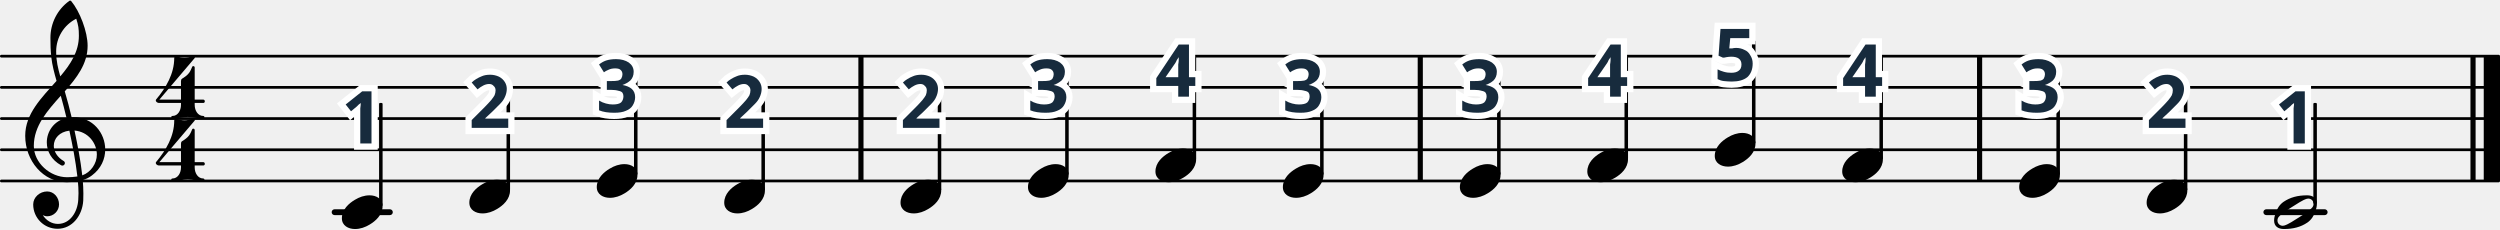
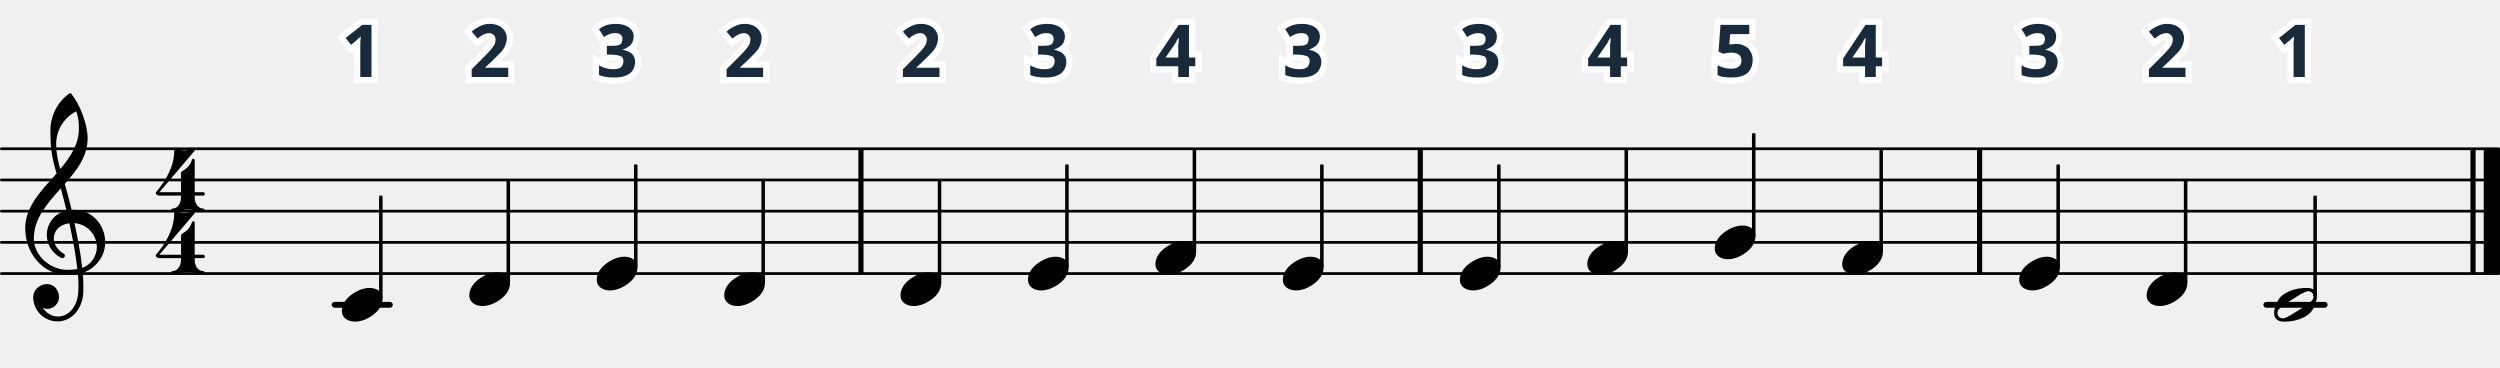
- <svg xmlns="http://www.w3.org/2000/svg" version="1.2" viewBox="0.0 -0.02 80.123 7.35" color="black">
+ <svg xmlns="http://www.w3.org/2000/svg" version="1.2" viewBox="0.0 -2.988 80.123 11.768" color="black">
  <style type="text/css">

tspan { white-space: pre; }

</style>
  <g transform="translate(0, 5.78)">
    <line stroke-linejoin="round" stroke-linecap="round" stroke-width="0.087" stroke="currentColor" x1="0.043" y1="0" x2="80.079" y2="0" />
  </g>
  <g transform="translate(0, 4.78)">
    <line stroke-linejoin="round" stroke-linecap="round" stroke-width="0.087" stroke="currentColor" x1="0.043" y1="0" x2="80.079" y2="0" />
  </g>
  <g transform="translate(0, 3.78)">
    <line stroke-linejoin="round" stroke-linecap="round" stroke-width="0.087" stroke="currentColor" x1="0.043" y1="0" x2="80.079" y2="0" />
  </g>
  <g transform="translate(0, 2.78)">
    <line stroke-linejoin="round" stroke-linecap="round" stroke-width="0.087" stroke="currentColor" x1="0.043" y1="0" x2="80.079" y2="0" />
  </g>
  <g transform="translate(0, 1.78)">
    <line stroke-linejoin="round" stroke-linecap="round" stroke-width="0.087" stroke="currentColor" x1="0.043" y1="0" x2="80.079" y2="0" />
  </g>
  <g transform="translate(0, 6.78)">
    <rect x="72.54" y="-0.093" width="2.058" height="0.187" ry="0.093" fill="currentColor" />
  </g>
  <g transform="translate(0, 6.78)">
    <rect x="10.63" y="-0.093" width="1.959" height="0.187" ry="0.093" fill="currentColor" />
  </g>
  <g transform="translate(63.362, 3.78)">
    <rect x="0" y="-2" width="0.165" height="4" ry="0" fill="currentColor" />
  </g>
  <g transform="translate(45.436, 3.78)">
    <rect x="0" y="-2" width="0.165" height="4" ry="0" fill="currentColor" />
  </g>
  <g transform="translate(27.51, 3.78)">
    <rect x="0" y="-2" width="0.165" height="4" ry="0" fill="currentColor" />
  </g>
  <g transform="translate(79.602, 3.78)">
    <rect x="0" y="-2" width="0.521" height="4" ry="0" fill="currentColor" />
  </g>
  <g transform="translate(79.176, 3.78)">
    <rect x="0" y="-2" width="0.165" height="4" ry="0" fill="currentColor" />
  </g>
  <g transform="translate(52.121, 3.78)">
    <rect x="-0.057" y="-2" width="0.113" height="3.303" ry="0.032" fill="currentColor" />
  </g>
  <g>
    <g transform="translate(54.957, 4.78)">
      <path transform="scale(0.004, -0.004)" d="M222 135c53 0 104 -27 104 -86c0 -71 -56 -120 -103 -148c-36 -22 -76 -36 -118 -36c-53 0 -105 27 -105 86c0 71 57 120 104 148c36 22 76 36 118 36z" fill="currentColor" />
    </g>
  </g>
  <g transform="translate(56.206, 3.78)">
    <rect x="-0.057" y="-2.5" width="0.113" height="3.303" ry="0.032" fill="currentColor" />
  </g>
  <g>
    <g transform="translate(59.041, 5.28)">
      <path transform="scale(0.004, -0.004)" d="M222 135c53 0 104 -27 104 -86c0 -71 -56 -120 -103 -148c-36 -22 -76 -36 -118 -36c-53 0 -105 27 -105 86c0 71 57 120 104 148c36 22 76 36 118 36z" fill="currentColor" />
    </g>
  </g>
  <g transform="translate(60.291, 3.78)">
    <rect x="-0.057" y="-2" width="0.113" height="3.303" ry="0.032" fill="currentColor" />
  </g>
  <g>
    <g transform="translate(46.788, 5.78)">
      <path transform="scale(0.004, -0.004)" d="M222 135c53 0 104 -27 104 -86c0 -71 -56 -120 -103 -148c-36 -22 -76 -36 -118 -36c-53 0 -105 27 -105 86c0 71 57 120 104 148c36 22 76 36 118 36z" fill="currentColor" />
    </g>
  </g>
  <g transform="translate(48.037, 3.78)">
    <rect x="-0.057" y="-1.5" width="0.113" height="3.303" ry="0.032" fill="currentColor" />
  </g>
  <g>
    <g transform="translate(50.872, 5.28)">
      <path transform="scale(0.004, -0.004)" d="M222 135c53 0 104 -27 104 -86c0 -71 -56 -120 -103 -148c-36 -22 -76 -36 -118 -36c-53 0 -105 27 -105 86c0 71 57 120 104 148c36 22 76 36 118 36z" fill="currentColor" />
    </g>
  </g>
  <g>
    <g transform="translate(72.883, 6.78)">
      <path transform="scale(0.004, -0.004)" d="M316 67c0 25 -20 42 -42 42c-4 0 -9 -1 -13 -2c-31 -9 -79 -41 -117 -65s-86 -55 -107 -80c-7 -8 -10 -19 -10 -29c0 -25 20 -42 42 -42c4 0 9 1 13 2c31 9 79 41 117 65s86 55 107 80c7 8 10 19 10 29zM265 135c44 0 78 -21 78 -68c0 -19 -5 -39 -11 -57 c-12 -37 -33 -71 -65 -93c-53 -36 -114 -52 -189 -52c-44 0 -78 21 -78 68c0 19 5 39 11 57c12 37 33 71 65 93c53 36 114 52 189 52z" fill="currentColor" />
    </g>
  </g>
  <g transform="translate(74.198, 3.78)">
    <rect x="-0.057" y="-0.5" width="0.113" height="3.232" ry="0.032" fill="currentColor" />
  </g>
  <g transform="translate(70.048, 3.78)">
    <rect x="-0.057" y="-1" width="0.113" height="3.303" ry="0.032" fill="currentColor" />
  </g>
  <g>
    <g transform="translate(64.714, 5.78)">
      <path transform="scale(0.004, -0.004)" d="M222 135c53 0 104 -27 104 -86c0 -71 -56 -120 -103 -148c-36 -22 -76 -36 -118 -36c-53 0 -105 27 -105 86c0 71 57 120 104 148c36 22 76 36 118 36z" fill="currentColor" />
    </g>
  </g>
  <g transform="translate(65.963, 3.78)">
    <rect x="-0.057" y="-1.5" width="0.113" height="3.303" ry="0.032" fill="currentColor" />
  </g>
  <g>
    <g transform="translate(68.798, 6.28)">
      <path transform="scale(0.004, -0.004)" d="M222 135c53 0 104 -27 104 -86c0 -71 -56 -120 -103 -148c-36 -22 -76 -36 -118 -36c-53 0 -105 27 -105 86c0 71 57 120 104 148c36 22 76 36 118 36z" fill="currentColor" />
    </g>
  </g>
  <g transform="translate(16.291, 3.78)">
    <rect x="-0.057" y="-1" width="0.113" height="3.303" ry="0.032" fill="currentColor" />
  </g>
  <g>
    <g transform="translate(19.126, 5.78)">
      <path transform="scale(0.004, -0.004)" d="M222 135c53 0 104 -27 104 -86c0 -71 -56 -120 -103 -148c-36 -22 -76 -36 -118 -36c-53 0 -105 27 -105 86c0 71 57 120 104 148c36 22 76 36 118 36z" fill="currentColor" />
    </g>
  </g>
  <g transform="translate(20.376, 3.78)">
    <rect x="-0.057" y="-1.5" width="0.113" height="3.303" ry="0.032" fill="currentColor" />
  </g>
  <g>
    <g transform="translate(15.042, 6.28)">
      <path transform="scale(0.004, -0.004)" d="M222 135c53 0 104 -27 104 -86c0 -71 -56 -120 -103 -148c-36 -22 -76 -36 -118 -36c-53 0 -105 27 -105 86c0 71 57 120 104 148c36 22 76 36 118 36z" fill="currentColor" />
    </g>
  </g>
  <g>
    <g transform="translate(23.211, 6.28)">
      <path transform="scale(0.004, -0.004)" d="M222 135c53 0 104 -27 104 -86c0 -71 -56 -120 -103 -148c-36 -22 -76 -36 -118 -36c-53 0 -105 27 -105 86c0 71 57 120 104 148c36 22 76 36 118 36z" fill="currentColor" />
    </g>
  </g>
  <g transform="translate(24.46, 3.78)">
    <rect x="-0.057" y="-1" width="0.113" height="3.303" ry="0.032" fill="currentColor" />
  </g>
  <g>
    <g transform="translate(28.861, 6.28)">
      <path transform="scale(0.004, -0.004)" d="M222 135c53 0 104 -27 104 -86c0 -71 -56 -120 -103 -148c-36 -22 -76 -36 -118 -36c-53 0 -105 27 -105 86c0 71 57 120 104 148c36 22 76 36 118 36z" fill="currentColor" />
    </g>
  </g>
  <g>
    <g transform="translate(10.957, 6.78)">
      <path transform="scale(0.004, -0.004)" d="M222 135c53 0 104 -27 104 -86c0 -71 -56 -120 -103 -148c-36 -22 -76 -36 -118 -36c-53 0 -105 27 -105 86c0 71 57 120 104 148c36 22 76 36 118 36z" fill="currentColor" />
    </g>
  </g>
  <g transform="translate(0.8, 4.78)">
    <path transform="scale(0.004, -0.004)" d="M374 260c5 0 10 1 15 1c154 0 254 -127 254 -259c0 -76 -33 -153 -107 -208c-22 -17 -47 -29 -73 -37c3 -36 5 -72 5 -108c0 -19 0 -37 -1 -56c-7 -120 -88 -226 -206 -226c-108 0 -195 87 -195 195c0 58 53 104 112 104c54 0 95 -48 95 -104c0 -52 -43 -95 -95 -95 c-12 0 -24 4 -35 9c26 -41 70 -70 121 -70c96 0 157 93 163 193c1 18 2 35 2 53c0 32 -2 64 -5 96c-29 -5 -58 -8 -89 -8c-188 0 -333 171 -333 372c0 178 133 306 251 440c-18 63 -35 126 -42 191c-6 51 -7 102 -7 154c0 116 55 226 150 295c2 2 5 3 8 3s6 -1 8 -3 c70 -84 132 -246 132 -359c0 -144 -87 -256 -183 -365c20 -69 39 -138 55 -208zM459 -205c69 24 117 96 117 166c0 92 -69 184 -179 193c25 -117 48 -235 62 -359zM71 31c0 -136 131 -251 267 -251c28 0 55 2 82 6c-15 128 -38 247 -64 367c-79 -9 -125 -62 -125 -121 c0 -44 26 -92 82 -124c4 -4 7 -9 7 -14c0 -11 -9 -21 -20 -21c-3 0 -6 1 -9 2c-80 43 -116 114 -116 184c0 88 57 173 158 196c-14 60 -30 119 -46 178c-108 -121 -216 -242 -216 -402zM411 1050c-99 -50 -161 -151 -161 -262c0 -76 15 -137 33 -200c82 97 149 198 149 325 c0 58 -4 84 -21 137z" fill="currentColor" />
  </g>
  <g transform="translate(5, 3.78)">
    <path transform="scale(0.004, -0.004)" d="M208 319c21 13 42 27 57 47c11 15 18 32 25 49c4 9 20 7 20 -7v-256h68c9 0 13 -7 13 -14s-4 -13 -13 -13h-68v-16c0 -45 26 -88 68 -88c7 0 10 -5 10 -10s-3 -11 -10 -11c-41 0 -82 13 -123 13s-82 -13 -123 -13c-7 0 -10 6 -10 11s3 10 10 10c42 0 68 43 68 88v16h-173 c-21 0 -29 13 -29 21c0 2 1 5 2 6c81 96 146 208 146 333c0 8 5 15 12 15h3c22 -7 44 -13 67 -13s45 6 67 13c2 1 2 1 4 1c10 0 16 -10 11 -16l-283 -333h173v147c0 8 2 16 8 20z" fill="currentColor" />
  </g>
  <g transform="translate(5, 5.784)">
    <path transform="scale(0.004, -0.004)" d="M208 319c21 13 42 27 57 47c11 15 18 32 25 49c4 9 20 7 20 -7v-256h68c9 0 13 -7 13 -14s-4 -13 -13 -13h-68v-16c0 -45 26 -88 68 -88c7 0 10 -5 10 -10s-3 -11 -10 -11c-41 0 -82 13 -123 13s-82 -13 -123 -13c-7 0 -10 6 -10 11s3 10 10 10c42 0 68 43 68 88v16h-173 c-21 0 -29 13 -29 21c0 2 1 5 2 6c81 96 146 208 146 333c0 8 5 15 12 15h3c22 -7 44 -13 67 -13s45 6 67 13c2 1 2 1 4 1c10 0 16 -10 11 -16l-283 -333h173v147c0 8 2 16 8 20z" fill="currentColor" />
  </g>
  <g transform="translate(12.206, 3.78)">
    <rect x="-0.057" y="-0.5" width="0.113" height="3.303" ry="0.032" fill="currentColor" />
  </g>
  <g transform="translate(42.365, 3.78)">
    <rect x="-0.057" y="-1.5" width="0.113" height="3.303" ry="0.032" fill="currentColor" />
  </g>
  <g>
    <g transform="translate(37.031, 5.28)">
      <path transform="scale(0.004, -0.004)" d="M222 135c53 0 104 -27 104 -86c0 -71 -56 -120 -103 -148c-36 -22 -76 -36 -118 -36c-53 0 -105 27 -105 86c0 71 57 120 104 148c36 22 76 36 118 36z" fill="currentColor" />
    </g>
  </g>
  <g>
    <g transform="translate(32.946, 5.78)">
      <path transform="scale(0.004, -0.004)" d="M222 135c53 0 104 -27 104 -86c0 -71 -56 -120 -103 -148c-36 -22 -76 -36 -118 -36c-53 0 -105 27 -105 86c0 71 57 120 104 148c36 22 76 36 118 36z" fill="currentColor" />
    </g>
  </g>
  <g transform="translate(34.195, 3.78)">
    <rect x="-0.057" y="-1.5" width="0.113" height="3.303" ry="0.032" fill="currentColor" />
  </g>
  <g transform="translate(38.28, 3.78)">
    <rect x="-0.057" y="-2" width="0.113" height="3.303" ry="0.032" fill="currentColor" />
  </g>
  <g>
    <g transform="translate(41.115, 5.78)">
      <path transform="scale(0.004, -0.004)" d="M222 135c53 0 104 -27 104 -86c0 -71 -56 -120 -103 -148c-36 -22 -76 -36 -118 -36c-53 0 -105 27 -105 86c0 71 57 120 104 148c36 22 76 36 118 36z" fill="currentColor" />
    </g>
  </g>
  <g transform="translate(30.111, 3.78)">
    <rect x="-0.057" y="-1" width="0.113" height="3.303" ry="0.032" fill="currentColor" />
  </g>
  <g aria-label="ゆびばんごう">
-     <text x="11.61" y="4.58" font-size="2.35" font-family="sans-serif" font-weight="bold" text-anchor="middle" fill="#172b3d" stroke="white" stroke-width=".4" paint-order="stroke">1</text>
-     <text x="15.695" y="4.08" font-size="2.35" font-family="sans-serif" font-weight="bold" text-anchor="middle" fill="#172b3d" stroke="white" stroke-width=".4" paint-order="stroke">2</text>
-     <text x="19.779" y="3.58" font-size="2.35" font-family="sans-serif" font-weight="bold" text-anchor="middle" fill="#172b3d" stroke="white" stroke-width=".4" paint-order="stroke">3</text>
-     <text x="23.864" y="4.08" font-size="2.35" font-family="sans-serif" font-weight="bold" text-anchor="middle" fill="#172b3d" stroke="white" stroke-width=".4" paint-order="stroke">2</text>
-     <text x="29.514" y="4.08" font-size="2.35" font-family="sans-serif" font-weight="bold" text-anchor="middle" fill="#172b3d" stroke="white" stroke-width=".4" paint-order="stroke">2</text>
-     <text x="33.599" y="3.58" font-size="2.35" font-family="sans-serif" font-weight="bold" text-anchor="middle" fill="#172b3d" stroke="white" stroke-width=".4" paint-order="stroke">3</text>
-     <text x="37.684" y="3.08" font-size="2.35" font-family="sans-serif" font-weight="bold" text-anchor="middle" fill="#172b3d" stroke="white" stroke-width=".4" paint-order="stroke">4</text>
-     <text x="41.768" y="3.58" font-size="2.35" font-family="sans-serif" font-weight="bold" text-anchor="middle" fill="#172b3d" stroke="white" stroke-width=".4" paint-order="stroke">3</text>
-     <text x="47.44" y="3.58" font-size="2.35" font-family="sans-serif" font-weight="bold" text-anchor="middle" fill="#172b3d" stroke="white" stroke-width=".4" paint-order="stroke">3</text>
-     <text x="51.525" y="3.08" font-size="2.35" font-family="sans-serif" font-weight="bold" text-anchor="middle" fill="#172b3d" stroke="white" stroke-width=".4" paint-order="stroke">4</text>
-     <text x="55.61" y="2.58" font-size="2.35" font-family="sans-serif" font-weight="bold" text-anchor="middle" fill="#172b3d" stroke="white" stroke-width=".4" paint-order="stroke">5</text>
-     <text x="59.694" y="3.08" font-size="2.35" font-family="sans-serif" font-weight="bold" text-anchor="middle" fill="#172b3d" stroke="white" stroke-width=".4" paint-order="stroke">4</text>
-     <text x="65.367" y="3.58" font-size="2.35" font-family="sans-serif" font-weight="bold" text-anchor="middle" fill="#172b3d" stroke="white" stroke-width=".4" paint-order="stroke">3</text>
-     <text x="69.451" y="4.08" font-size="2.35" font-family="sans-serif" font-weight="bold" text-anchor="middle" fill="#172b3d" stroke="white" stroke-width=".4" paint-order="stroke">2</text>
-     <text x="73.569" y="4.58" font-size="2.35" font-family="sans-serif" font-weight="bold" text-anchor="middle" fill="#172b3d" stroke="white" stroke-width=".4" paint-order="stroke">1</text>
+     <text x="11.61" y="-0.52" font-size="2.35" font-family="sans-serif" font-weight="bold" text-anchor="middle" fill="#172b3d" stroke="white" stroke-width=".4" paint-order="stroke">1</text>
+     <text x="15.695" y="-0.52" font-size="2.35" font-family="sans-serif" font-weight="bold" text-anchor="middle" fill="#172b3d" stroke="white" stroke-width=".4" paint-order="stroke">2</text>
+     <text x="19.779" y="-0.52" font-size="2.35" font-family="sans-serif" font-weight="bold" text-anchor="middle" fill="#172b3d" stroke="white" stroke-width=".4" paint-order="stroke">3</text>
+     <text x="23.864" y="-0.52" font-size="2.35" font-family="sans-serif" font-weight="bold" text-anchor="middle" fill="#172b3d" stroke="white" stroke-width=".4" paint-order="stroke">2</text>
+     <text x="29.514" y="-0.52" font-size="2.35" font-family="sans-serif" font-weight="bold" text-anchor="middle" fill="#172b3d" stroke="white" stroke-width=".4" paint-order="stroke">2</text>
+     <text x="33.599" y="-0.52" font-size="2.35" font-family="sans-serif" font-weight="bold" text-anchor="middle" fill="#172b3d" stroke="white" stroke-width=".4" paint-order="stroke">3</text>
+     <text x="37.684" y="-0.52" font-size="2.35" font-family="sans-serif" font-weight="bold" text-anchor="middle" fill="#172b3d" stroke="white" stroke-width=".4" paint-order="stroke">4</text>
+     <text x="41.768" y="-0.52" font-size="2.35" font-family="sans-serif" font-weight="bold" text-anchor="middle" fill="#172b3d" stroke="white" stroke-width=".4" paint-order="stroke">3</text>
+     <text x="47.44" y="-0.52" font-size="2.35" font-family="sans-serif" font-weight="bold" text-anchor="middle" fill="#172b3d" stroke="white" stroke-width=".4" paint-order="stroke">3</text>
+     <text x="51.525" y="-0.52" font-size="2.35" font-family="sans-serif" font-weight="bold" text-anchor="middle" fill="#172b3d" stroke="white" stroke-width=".4" paint-order="stroke">4</text>
+     <text x="55.61" y="-0.52" font-size="2.35" font-family="sans-serif" font-weight="bold" text-anchor="middle" fill="#172b3d" stroke="white" stroke-width=".4" paint-order="stroke">5</text>
+     <text x="59.694" y="-0.52" font-size="2.35" font-family="sans-serif" font-weight="bold" text-anchor="middle" fill="#172b3d" stroke="white" stroke-width=".4" paint-order="stroke">4</text>
+     <text x="65.367" y="-0.52" font-size="2.35" font-family="sans-serif" font-weight="bold" text-anchor="middle" fill="#172b3d" stroke="white" stroke-width=".4" paint-order="stroke">3</text>
+     <text x="69.451" y="-0.52" font-size="2.35" font-family="sans-serif" font-weight="bold" text-anchor="middle" fill="#172b3d" stroke="white" stroke-width=".4" paint-order="stroke">2</text>
+     <text x="73.569" y="-0.52" font-size="2.35" font-family="sans-serif" font-weight="bold" text-anchor="middle" fill="#172b3d" stroke="white" stroke-width=".4" paint-order="stroke">1</text>
  </g>
</svg>
